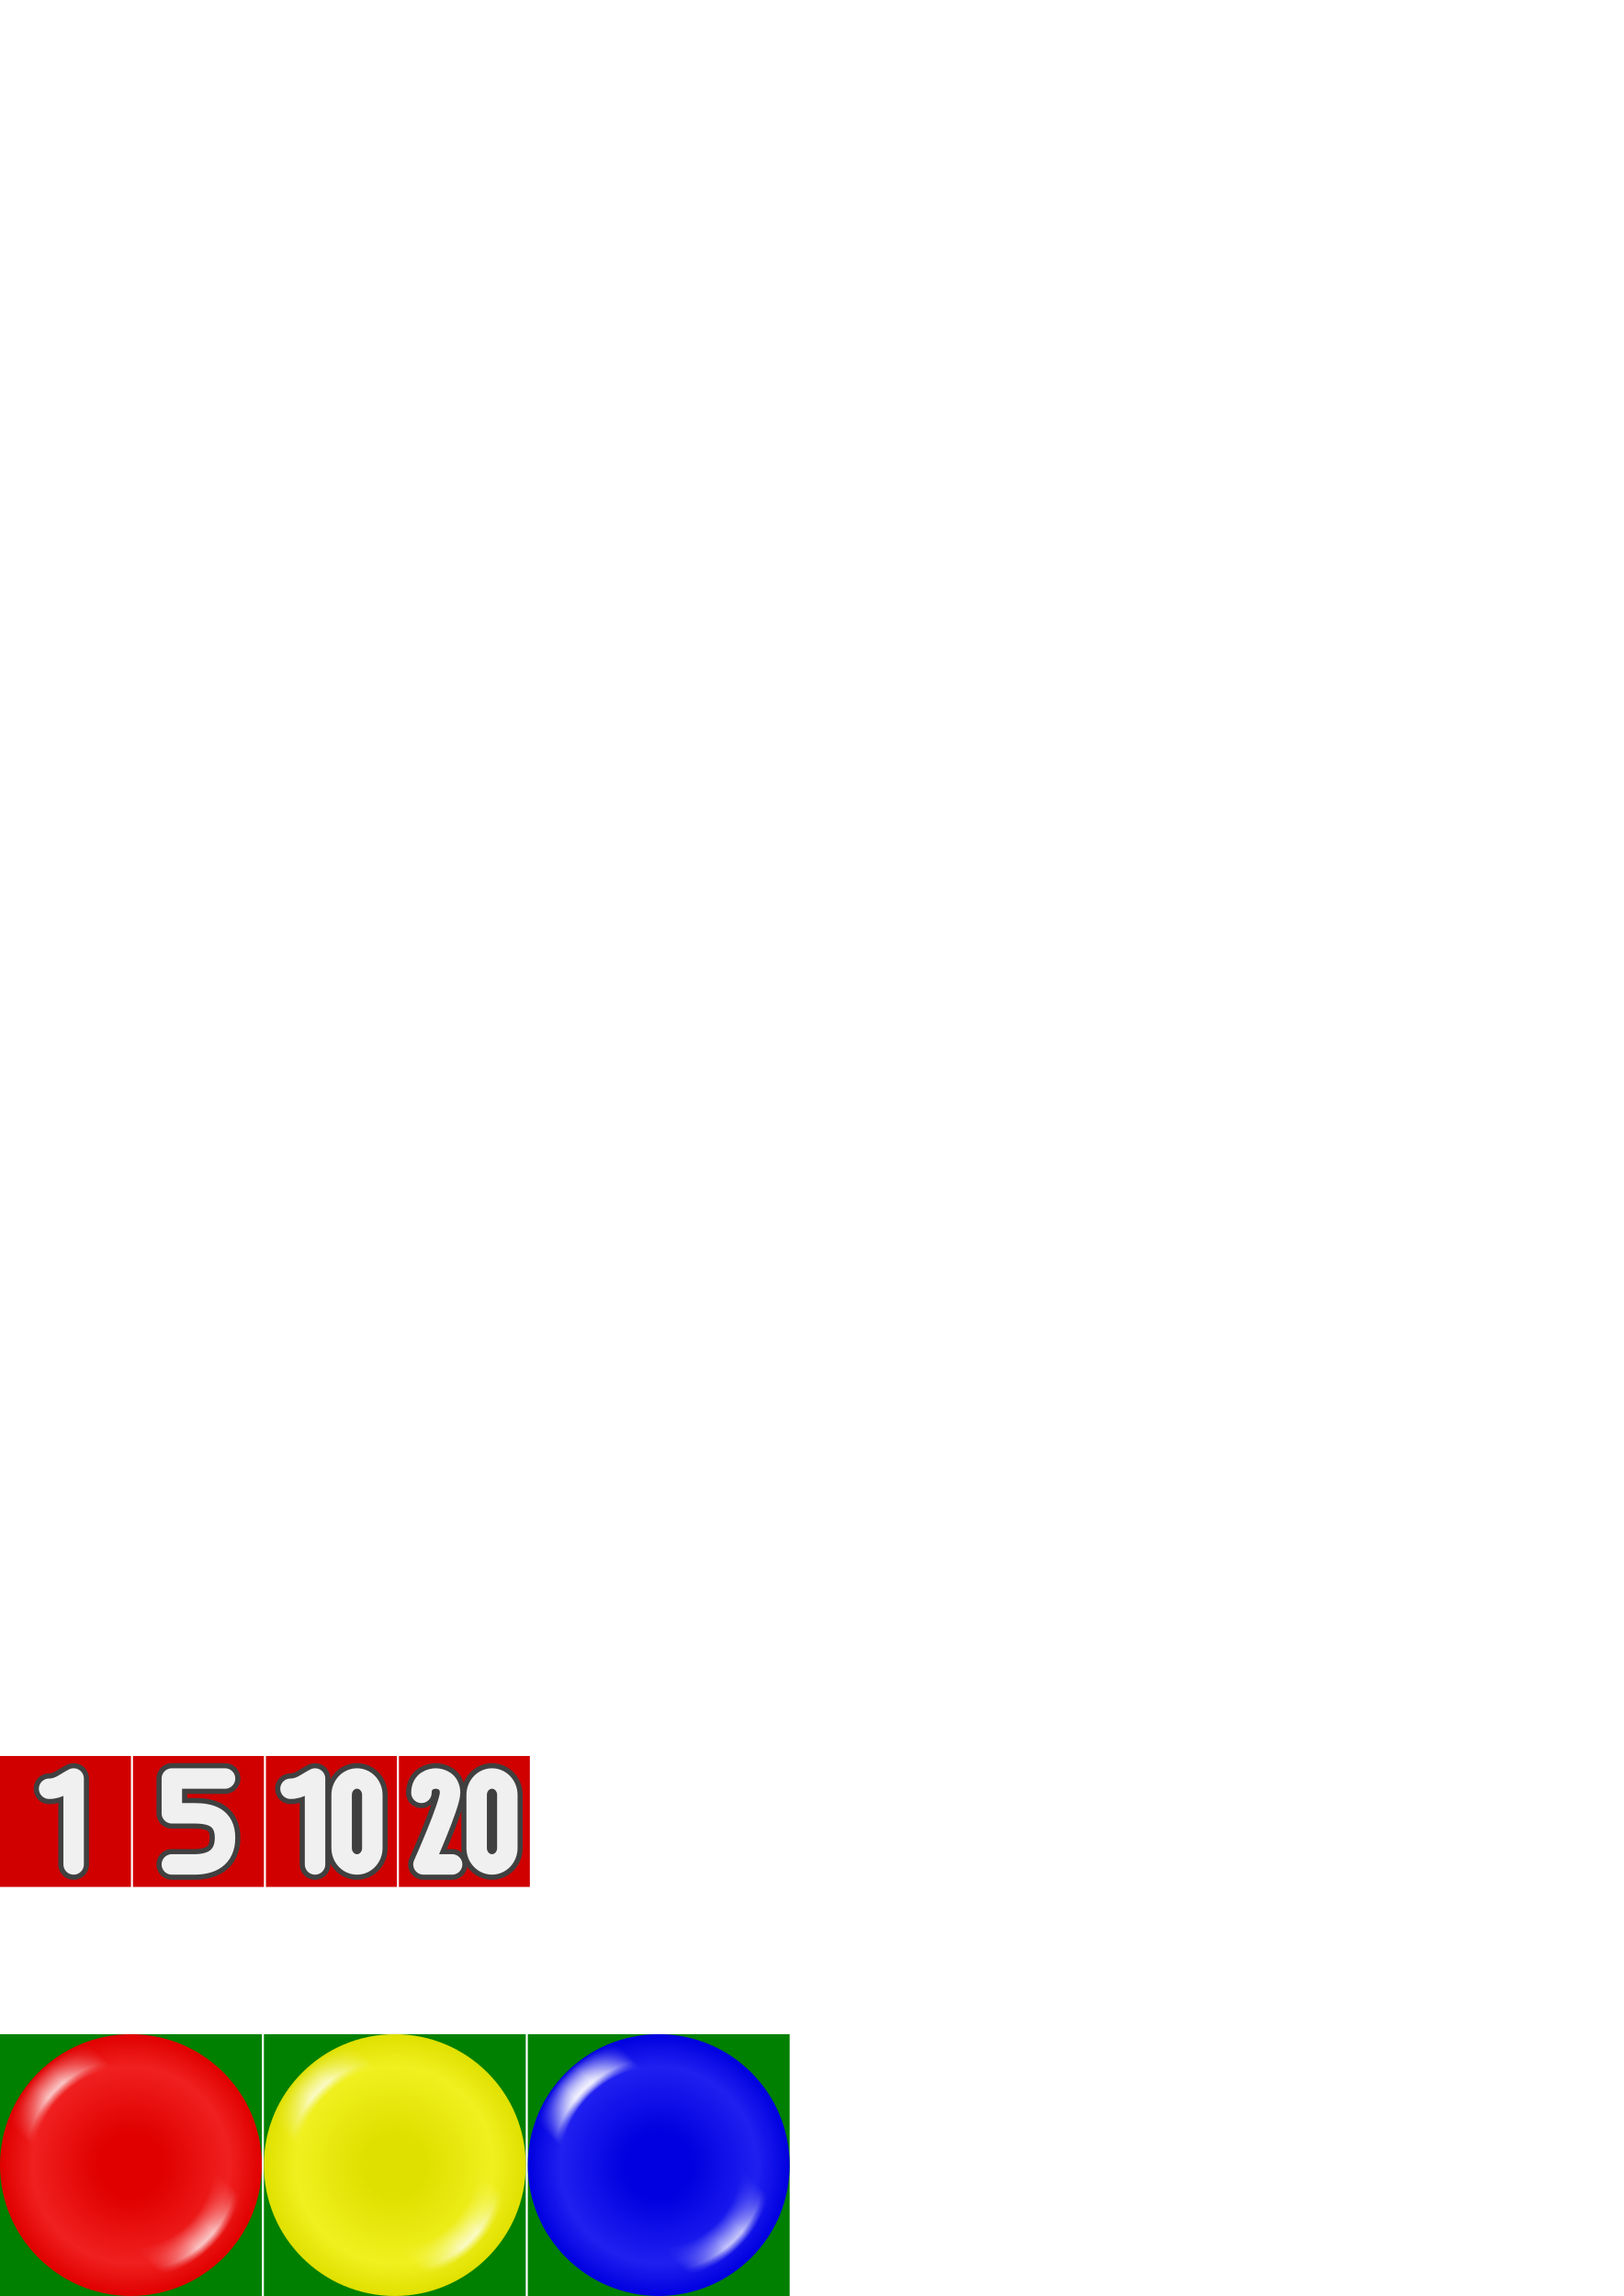
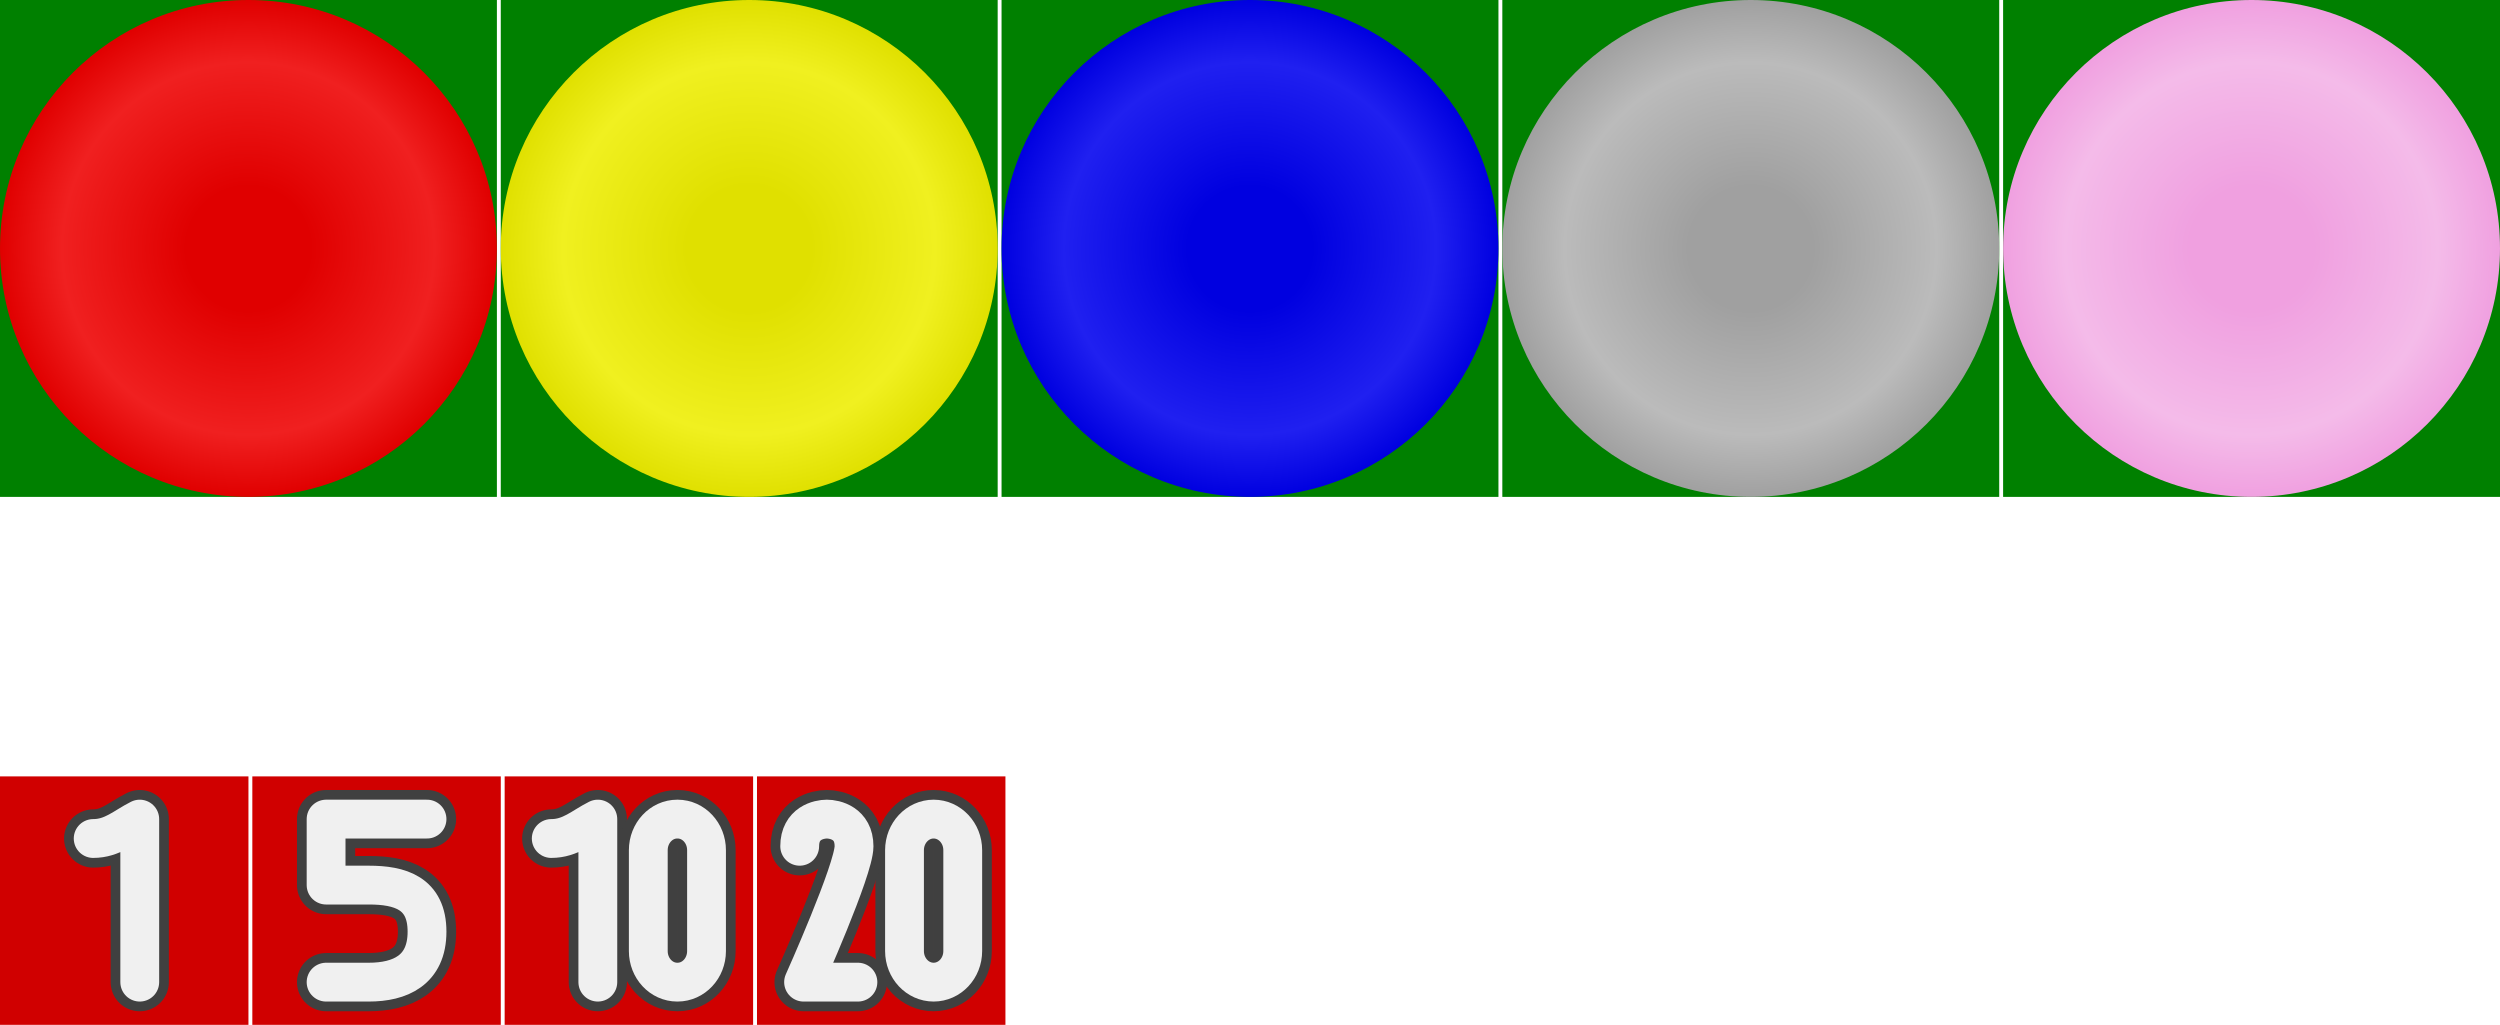
- <svg xmlns="http://www.w3.org/2000/svg" xmlns:xlink="http://www.w3.org/1999/xlink" width="210mm" height="297mm" viewBox="0 0 793.701 1122.52" version="1.1" id="svg1063">
+ <svg xmlns="http://www.w3.org/2000/svg" xmlns:xlink="http://www.w3.org/1999/xlink" width="170.392mm" height="69.85mm" viewBox="0 0 644 264" version="1.1" id="svg1063">
  <defs id="defs1057">
+     <linearGradient id="rock-pellet">
+       <stop style="stop-color:#a0a0a0;stop-opacity:1" offset="0" id="stop961" />
+       <stop id="stop963" offset="0.25" style="stop-color:#a0a0a0;stop-opacity:1" />
+       <stop id="stop965" offset="0.75" style="stop-color:#bbbbbb;stop-opacity:1" />
+       <stop style="stop-color:#a0a0a0;stop-opacity:1" offset="1" id="stop967" />
+     </linearGradient>
+     <linearGradient id="winged-pellet">
+       <stop style="stop-color:#f0a0e0;stop-opacity:1" offset="0" id="stop936" />
+       <stop id="stop938" offset="0.25" style="stop-color:#f0a0e0;stop-opacity:1" />
+       <stop id="stop940" offset="0.75" style="stop-color:#f4bbe9;stop-opacity:1" />
+       <stop style="stop-color:#f0a0e0;stop-opacity:1" offset="1" id="stop942" />
+     </linearGradient>
    <linearGradient id="pellet-shine-mask">
      <stop style="stop-color:#000000;stop-opacity:1" offset="0" id="stop1789" />
      <stop id="stop1797" offset="0.4" style="stop-color:#ffffff;stop-opacity:1" />
      <stop style="stop-color:#ffffff;stop-opacity:1" offset="0.6" id="stop1799" />
      <stop style="stop-color:#000000;stop-opacity:1" offset="1" id="stop1791" />
    </linearGradient>
    <linearGradient id="pellet-shine-inner">
      <stop id="stop2203" offset="0" style="stop-color:#ffffff;stop-opacity:0;" />
      <stop style="stop-color:#ffffff;stop-opacity:0;" offset="0.625" id="stop2205" />
      <stop style="stop-color:#ffffff;stop-opacity:1" offset="0.813" id="stop2207" />
      <stop id="stop1755" offset="0.875" style="stop-color:#ffffff;stop-opacity:0" />
      <stop id="stop2209" offset="1" style="stop-color:#ffffff;stop-opacity:0;" />
    </linearGradient>
    <linearGradient id="blue-pellet">
      <stop style="stop-color:#0000e0;stop-opacity:1" offset="0" id="stop1980" />
      <stop id="stop1982" offset="0.25" style="stop-color:#0000e0;stop-opacity:1" />
      <stop id="stop1984" offset="0.75" style="stop-color:#2020f0;stop-opacity:1" />
      <stop style="stop-color:#0000e0;stop-opacity:1" offset="1" id="stop1986" />
    </linearGradient>
    <linearGradient id="yellow-pellet">
      <stop id="stop1877" offset="0" style="stop-color:#e0e000;stop-opacity:1" />
      <stop style="stop-color:#e0e000;stop-opacity:1" offset="0.25" id="stop1879" />
      <stop style="stop-color:#f0f020;stop-opacity:1" offset="0.75" id="stop1881" />
      <stop id="stop1883" offset="1" style="stop-color:#e0e000;stop-opacity:1" />
    </linearGradient>
    <linearGradient id="pellet-shine-outer">
      <stop style="stop-color:#ffffff;stop-opacity:0;" offset="0" id="stop5495" />
      <stop id="stop5503" offset="0.625" style="stop-color:#ffffff;stop-opacity:0;" />
      <stop style="stop-color:#ffffff;stop-opacity:0" offset="0.75" id="stop1757" />
      <stop id="stop5501" offset="0.813" style="stop-color:#ffffff;stop-opacity:1" />
      <stop style="stop-color:#ffffff;stop-opacity:0;" offset="1" id="stop5497" />
    </linearGradient>
-     <radialGradient r="7.5" fy="1043.612" fx="587.5" cy="1043.612" cx="587.5" gradientTransform="matrix(8.533333,0,0,8.533333,-4949.333,-7846.972)" gradientUnits="userSpaceOnUse" id="radialGradient3327" xlink:href="#red-pellet" />
+     <radialGradient r="7.5" fy="1043.612" fx="587.5" cy="1043.612" cx="587.5" gradientTransform="matrix(8.533333,0,0,8.533333,-4949.333,-8841.491)" gradientUnits="userSpaceOnUse" id="radialGradient3327" xlink:href="#red-pellet" />
    <linearGradient id="red-pellet">
      <stop style="stop-color:#e00000;stop-opacity:1" offset="0" id="stop8452" />
      <stop id="stop8460" offset="0.25" style="stop-color:#e00000;stop-opacity:1" />
      <stop id="stop8458" offset="0.75" style="stop-color:#f02020;stop-opacity:1" />
      <stop style="stop-color:#e00000;stop-opacity:1;" offset="1" id="stop8454" />
    </linearGradient>
-     <radialGradient xlink:href="#yellow-pellet" id="radialGradient1886" gradientUnits="userSpaceOnUse" gradientTransform="matrix(8.533333,0,0,8.533333,-4820.333,-7846.972)" cx="587.5" cy="1043.612" fx="587.5" fy="1043.612" r="7.5" />
-     <radialGradient xlink:href="#blue-pellet" id="radialGradient1989" gradientUnits="userSpaceOnUse" gradientTransform="matrix(8.533333,0,0,8.533333,-4691.333,-7846.972)" cx="587.5" cy="1043.612" fx="587.5" fy="1043.612" r="7.5" />
+     <radialGradient xlink:href="#yellow-pellet" id="radialGradient1886" gradientUnits="userSpaceOnUse" gradientTransform="matrix(8.533333,0,0,8.533333,-4820.333,-8841.491)" cx="587.5" cy="1043.612" fx="587.5" fy="1043.612" r="7.5" />
+     <radialGradient xlink:href="#blue-pellet" id="radialGradient1989" gradientUnits="userSpaceOnUse" gradientTransform="matrix(8.533333,0,0,8.533333,-4691.333,-8841.491)" cx="587.5" cy="1043.612" fx="587.5" fy="1043.612" r="7.5" />
    <radialGradient r="7.5" fy="1043.612" fx="587.5" cy="1043.612" cx="587.5" gradientTransform="matrix(8.533333,0,0,8.533333,-4949.333,-7846.972)" gradientUnits="userSpaceOnUse" id="radialGradient3327-3" xlink:href="#pellet-shine-outer" />
    <radialGradient r="7.5" fy="1043.612" fx="587.5" cy="1043.612" cx="587.5" gradientTransform="matrix(8.533333,0,0,8.533333,-4949.333,-7846.972)" gradientUnits="userSpaceOnUse" id="radialGradient3327-3-6" xlink:href="#pellet-shine-inner" />
    <linearGradient xlink:href="#pellet-shine-mask" id="linearGradient30958" gradientUnits="userSpaceOnUse" gradientTransform="translate(0,-4.696063e-5)" x1="64" y1="1097.52" x2="103" y2="1058.52" />
    <mask maskUnits="userSpaceOnUse" id="mask30954">
-       <path style="opacity:1;fill:url(#linearGradient30958);fill-opacity:1;stroke:none;stroke-width:12.068" id="path30956" mask="none" d="m 128,1058.52 a 64,64 0 0 1 -64,64 l -2e-6,-64 z" />
+       <path style="opacity:1;fill:url(#linearGradient30958);fill-opacity:1;stroke:none;stroke-width:12.068" id="path30956" mask="none" d="m 128,1058.52 a 64,64 0 0 1 -64,64 v -64 z" />
    </mask>
    <linearGradient xlink:href="#pellet-shine-mask" id="linearGradient30965" gradientUnits="userSpaceOnUse" x1="64" y1="1097.52" x2="103" y2="1058.52" />
    <mask maskUnits="userSpaceOnUse" id="mask30961">
-       <path style="opacity:1;fill:url(#linearGradient30965);fill-opacity:1;stroke:none;stroke-width:12.068" id="path30963" mask="none" d="M 0,1058.52 A 64,64 0 0 1 64,994.52 L 64,1058.52 Z" />
+       <path style="opacity:1;fill:url(#linearGradient30965);fill-opacity:1;stroke:none;stroke-width:12.068" id="path30963" mask="none" d="m 0,1058.52 a 64,64 0 0 1 64,-64 v 64 z" />
    </mask>
    <radialGradient r="7.5" fy="1043.612" fx="587.5" cy="1043.612" cx="587.5" gradientTransform="matrix(8.533333,0,0,8.533333,-4949.333,-7846.972)" gradientUnits="userSpaceOnUse" id="radialGradient3327-3-6-5" xlink:href="#pellet-shine-inner" />
    <mask maskUnits="userSpaceOnUse" id="mask30954-9">
-       <path style="opacity:1;fill:url(#linearGradient30958);fill-opacity:1;stroke:none;stroke-width:12.068" id="path30956-3" mask="none" d="m 128,1058.52 a 64,64 0 0 1 -64,64 l -2e-6,-64 z" />
+       <path style="opacity:1;fill:url(#linearGradient30958);fill-opacity:1;stroke:none;stroke-width:12.068" id="path30956-3" mask="none" d="m 128,1058.52 a 64,64 0 0 1 -64,64 v -64 z" />
    </mask>
    <radialGradient r="7.5" fy="1043.612" fx="587.5" cy="1043.612" cx="587.5" gradientTransform="matrix(8.533333,0,0,8.533333,-4949.333,-7846.972)" gradientUnits="userSpaceOnUse" id="radialGradient3327-3-5" xlink:href="#pellet-shine-outer" />
    <mask maskUnits="userSpaceOnUse" id="mask30961-0">
-       <path style="opacity:1;fill:url(#linearGradient30965-8);fill-opacity:1;stroke:none;stroke-width:12.068" id="path30963-7" mask="none" d="M 0,1058.52 A 64,64 0 0 1 64,994.52 L 64,1058.52 Z" />
+       <path style="opacity:1;fill:url(#linearGradient30965-8);fill-opacity:1;stroke:none;stroke-width:12.068" id="path30963-7" mask="none" d="m 0,1058.52 a 64,64 0 0 1 64,-64 v 64 z" />
    </mask>
    <linearGradient xlink:href="#pellet-shine-mask" id="linearGradient30965-8" gradientUnits="userSpaceOnUse" x1="64" y1="1097.52" x2="103" y2="1058.52" />
    <radialGradient r="7.5" fy="1043.612" fx="587.5" cy="1043.612" cx="587.5" gradientTransform="matrix(8.533333,0,0,8.533333,-4949.333,-7846.972)" gradientUnits="userSpaceOnUse" id="radialGradient3327-3-5-8" xlink:href="#pellet-shine-outer" />
    <mask maskUnits="userSpaceOnUse" id="mask30961-0-2">
-       <path style="opacity:1;fill:url(#linearGradient30965-8);fill-opacity:1;stroke:none;stroke-width:12.068" id="path30963-7-0" mask="none" d="M 0,1058.52 A 64,64 0 0 1 64,994.52 L 64,1058.52 Z" />
+       <path style="opacity:1;fill:url(#linearGradient30965-8);fill-opacity:1;stroke:none;stroke-width:12.068" id="path30963-7-0" mask="none" d="m 0,1058.52 a 64,64 0 0 1 64,-64 v 64 z" />
    </mask>
    <radialGradient r="7.5" fy="1043.612" fx="587.5" cy="1043.612" cx="587.5" gradientTransform="matrix(8.533333,0,0,8.533333,-4949.333,-7846.972)" gradientUnits="userSpaceOnUse" id="radialGradient3327-3-6-5-6" xlink:href="#pellet-shine-inner" />
    <mask maskUnits="userSpaceOnUse" id="mask30954-9-4">
-       <path style="opacity:1;fill:url(#linearGradient30958);fill-opacity:1;stroke:none;stroke-width:12.068" id="path30956-3-8" mask="none" d="m 128,1058.52 a 64,64 0 0 1 -64,64 l -2e-6,-64 z" />
+       <path style="opacity:1;fill:url(#linearGradient30958);fill-opacity:1;stroke:none;stroke-width:12.068" id="path30956-3-8" mask="none" d="m 128,1058.52 a 64,64 0 0 1 -64,64 v -64 z" />
    </mask>
+     <radialGradient xlink:href="#pellet-shine-inner" id="radialGradient930" gradientUnits="userSpaceOnUse" gradientTransform="matrix(8.533333,0,0,8.533333,-4949.333,-7846.972)" cx="587.5" cy="1043.612" fx="587.5" fy="1043.612" r="7.5" />
+     <radialGradient xlink:href="#pellet-shine-outer" id="radialGradient932" gradientUnits="userSpaceOnUse" gradientTransform="matrix(8.533333,0,0,8.533333,-4949.333,-7846.972)" cx="587.5" cy="1043.612" fx="587.5" fy="1043.612" r="7.5" />
+     <radialGradient xlink:href="#rock-pellet" id="radialGradient934" gradientUnits="userSpaceOnUse" gradientTransform="matrix(8.533333,0,0,8.533333,-4562.333,-8841.491)" cx="587.5" cy="1043.612" fx="587.5" fy="1043.612" r="7.5" />
+     <radialGradient xlink:href="#pellet-shine-inner" id="radialGradient953" gradientUnits="userSpaceOnUse" gradientTransform="matrix(8.533333,0,0,8.533333,-4949.333,-7846.972)" cx="587.5" cy="1043.612" fx="587.5" fy="1043.612" r="7.5" />
+     <radialGradient xlink:href="#pellet-shine-outer" id="radialGradient955" gradientUnits="userSpaceOnUse" gradientTransform="matrix(8.533333,0,0,8.533333,-4949.333,-7846.972)" cx="587.5" cy="1043.612" fx="587.5" fy="1043.612" r="7.5" />
+     <radialGradient xlink:href="#winged-pellet" id="radialGradient957" gradientUnits="userSpaceOnUse" gradientTransform="matrix(8.533333,0,0,8.533333,-4433.333,-8841.491)" cx="587.5" cy="1043.612" fx="587.5" fy="1043.612" r="7.5" />
+     <radialGradient xlink:href="#pellet-shine-outer" id="radialGradient959" gradientUnits="userSpaceOnUse" gradientTransform="matrix(8.533333,0,0,8.533333,-4949.333,-7846.972)" cx="587.5" cy="1043.612" fx="587.5" fy="1043.612" r="7.5" />
  </defs>
-   <g id="layer2" style="display:inline">
-     <rect style="color:#000000;clip-rule:nonzero;display:inline;overflow:visible;visibility:visible;opacity:1;isolation:auto;mix-blend-mode:normal;color-interpolation:sRGB;color-interpolation-filters:linearRGB;solid-color:#000000;solid-opacity:1;vector-effect:none;fill:#008000;fill-opacity:1;fill-rule:evenodd;stroke:none;stroke-width:0.265;stroke-linecap:butt;stroke-linejoin:miter;stroke-miterlimit:50;stroke-dasharray:none;stroke-dashoffset:0;stroke-opacity:1;color-rendering:auto;image-rendering:auto;shape-rendering:auto;text-rendering:auto;enable-background:accumulate" id="rect1641" width="128" height="128" x="0" y="994.52" />
-     <rect style="color:#000000;clip-rule:nonzero;display:inline;overflow:visible;visibility:visible;opacity:1;isolation:auto;mix-blend-mode:normal;color-interpolation:sRGB;color-interpolation-filters:linearRGB;solid-color:#000000;solid-opacity:1;vector-effect:none;fill:#008000;fill-opacity:1;fill-rule:evenodd;stroke:none;stroke-width:0.265;stroke-linecap:butt;stroke-linejoin:miter;stroke-miterlimit:50;stroke-dasharray:none;stroke-dashoffset:0;stroke-opacity:1;color-rendering:auto;image-rendering:auto;shape-rendering:auto;text-rendering:auto;enable-background:accumulate" id="rect1641-6" width="128" height="128" x="129" y="994.52" />
-     <rect style="color:#000000;clip-rule:nonzero;display:inline;overflow:visible;visibility:visible;opacity:1;isolation:auto;mix-blend-mode:normal;color-interpolation:sRGB;color-interpolation-filters:linearRGB;solid-color:#000000;solid-opacity:1;vector-effect:none;fill:#008000;fill-opacity:1;fill-rule:evenodd;stroke:none;stroke-width:0.265;stroke-linecap:butt;stroke-linejoin:miter;stroke-miterlimit:50;stroke-dasharray:none;stroke-dashoffset:0;stroke-opacity:1;color-rendering:auto;image-rendering:auto;shape-rendering:auto;text-rendering:auto;enable-background:accumulate" id="rect1641-6-9" width="128" height="128" x="258" y="994.52" />
-     <rect style="color:#000000;clip-rule:nonzero;display:inline;overflow:visible;visibility:visible;opacity:1;isolation:auto;mix-blend-mode:normal;color-interpolation:sRGB;color-interpolation-filters:linearRGB;solid-color:#000000;solid-opacity:1;fill:#d00000;fill-opacity:1;fill-rule:evenodd;stroke:none;stroke-width:2;stroke-linecap:round;stroke-linejoin:round;stroke-miterlimit:4;stroke-dasharray:none;stroke-dashoffset:0;stroke-opacity:1;color-rendering:auto;image-rendering:auto;shape-rendering:auto;text-rendering:auto;enable-background:accumulate" id="rect4484" width="64" height="64" x="0" y="858.52" rx="0" ry="0" />
-     <rect style="color:#000000;clip-rule:nonzero;display:inline;overflow:visible;visibility:visible;opacity:1;isolation:auto;mix-blend-mode:normal;color-interpolation:sRGB;color-interpolation-filters:linearRGB;solid-color:#000000;solid-opacity:1;fill:#d00000;fill-opacity:1;fill-rule:evenodd;stroke:none;stroke-width:2;stroke-linecap:round;stroke-linejoin:round;stroke-miterlimit:4;stroke-dasharray:none;stroke-dashoffset:0;stroke-opacity:1;color-rendering:auto;image-rendering:auto;shape-rendering:auto;text-rendering:auto;enable-background:accumulate" id="rect4484-2" width="64" height="64" x="65" y="858.52" rx="0" ry="0" />
-     <rect style="color:#000000;clip-rule:nonzero;display:inline;overflow:visible;visibility:visible;opacity:1;isolation:auto;mix-blend-mode:normal;color-interpolation:sRGB;color-interpolation-filters:linearRGB;solid-color:#000000;solid-opacity:1;fill:#d00000;fill-opacity:1;fill-rule:evenodd;stroke:none;stroke-width:2;stroke-linecap:round;stroke-linejoin:round;stroke-miterlimit:4;stroke-dasharray:none;stroke-dashoffset:0;stroke-opacity:1;color-rendering:auto;image-rendering:auto;shape-rendering:auto;text-rendering:auto;enable-background:accumulate" id="rect4484-2-1" width="64" height="64" x="130" y="858.52" rx="0" ry="0" />
-     <rect style="color:#000000;clip-rule:nonzero;display:inline;overflow:visible;visibility:visible;opacity:1;isolation:auto;mix-blend-mode:normal;color-interpolation:sRGB;color-interpolation-filters:linearRGB;solid-color:#000000;solid-opacity:1;fill:#d00000;fill-opacity:1;fill-rule:evenodd;stroke:none;stroke-width:2;stroke-linecap:round;stroke-linejoin:round;stroke-miterlimit:4;stroke-dasharray:none;stroke-dashoffset:0;stroke-opacity:1;color-rendering:auto;image-rendering:auto;shape-rendering:auto;text-rendering:auto;enable-background:accumulate" id="rect4484-2-1-9" width="64" height="64" x="195" y="858.52" rx="0" ry="0" />
+   <g id="layer2" style="display:inline" transform="translate(0,-1.2207031e-4)">
+     <rect style="color:#000000;clip-rule:nonzero;display:inline;overflow:visible;visibility:visible;opacity:1;isolation:auto;mix-blend-mode:normal;color-interpolation:sRGB;color-interpolation-filters:linearRGB;solid-color:#000000;solid-opacity:1;vector-effect:none;fill:#008000;fill-opacity:1;fill-rule:evenodd;stroke:none;stroke-width:0.265;stroke-linecap:butt;stroke-linejoin:miter;stroke-miterlimit:50;stroke-dasharray:none;stroke-dashoffset:0;stroke-opacity:1;color-rendering:auto;image-rendering:auto;shape-rendering:auto;text-rendering:auto;enable-background:accumulate" id="rect1641" width="128" height="128" x="0" y="0" />
+     <rect style="color:#000000;clip-rule:nonzero;display:inline;overflow:visible;visibility:visible;opacity:1;isolation:auto;mix-blend-mode:normal;color-interpolation:sRGB;color-interpolation-filters:linearRGB;solid-color:#000000;solid-opacity:1;vector-effect:none;fill:#008000;fill-opacity:1;fill-rule:evenodd;stroke:none;stroke-width:0.265;stroke-linecap:butt;stroke-linejoin:miter;stroke-miterlimit:50;stroke-dasharray:none;stroke-dashoffset:0;stroke-opacity:1;color-rendering:auto;image-rendering:auto;shape-rendering:auto;text-rendering:auto;enable-background:accumulate" id="rect1641-6" width="128" height="128" x="129" y="0" />
+     <rect style="color:#000000;clip-rule:nonzero;display:inline;overflow:visible;visibility:visible;opacity:1;isolation:auto;mix-blend-mode:normal;color-interpolation:sRGB;color-interpolation-filters:linearRGB;solid-color:#000000;solid-opacity:1;vector-effect:none;fill:#008000;fill-opacity:1;fill-rule:evenodd;stroke:none;stroke-width:0.265;stroke-linecap:butt;stroke-linejoin:miter;stroke-miterlimit:50;stroke-dasharray:none;stroke-dashoffset:0;stroke-opacity:1;color-rendering:auto;image-rendering:auto;shape-rendering:auto;text-rendering:auto;enable-background:accumulate" id="rect1641-6-9" width="128" height="128" x="258" y="0" />
+     <rect style="color:#000000;clip-rule:nonzero;display:inline;overflow:visible;visibility:visible;opacity:1;isolation:auto;mix-blend-mode:normal;color-interpolation:sRGB;color-interpolation-filters:linearRGB;solid-color:#000000;solid-opacity:1;fill:#d00000;fill-opacity:1;fill-rule:evenodd;stroke:none;stroke-width:2;stroke-linecap:round;stroke-linejoin:round;stroke-miterlimit:4;stroke-dasharray:none;stroke-dashoffset:0;stroke-opacity:1;color-rendering:auto;image-rendering:auto;shape-rendering:auto;text-rendering:auto;enable-background:accumulate" id="rect4484" width="64" height="64" x="0" y="200" rx="0" ry="0" />
+     <rect style="color:#000000;clip-rule:nonzero;display:inline;overflow:visible;visibility:visible;opacity:1;isolation:auto;mix-blend-mode:normal;color-interpolation:sRGB;color-interpolation-filters:linearRGB;solid-color:#000000;solid-opacity:1;fill:#d00000;fill-opacity:1;fill-rule:evenodd;stroke:none;stroke-width:2;stroke-linecap:round;stroke-linejoin:round;stroke-miterlimit:4;stroke-dasharray:none;stroke-dashoffset:0;stroke-opacity:1;color-rendering:auto;image-rendering:auto;shape-rendering:auto;text-rendering:auto;enable-background:accumulate" id="rect4484-2" width="64" height="64" x="65" y="200" rx="0" ry="0" />
+     <rect style="color:#000000;clip-rule:nonzero;display:inline;overflow:visible;visibility:visible;opacity:1;isolation:auto;mix-blend-mode:normal;color-interpolation:sRGB;color-interpolation-filters:linearRGB;solid-color:#000000;solid-opacity:1;fill:#d00000;fill-opacity:1;fill-rule:evenodd;stroke:none;stroke-width:2;stroke-linecap:round;stroke-linejoin:round;stroke-miterlimit:4;stroke-dasharray:none;stroke-dashoffset:0;stroke-opacity:1;color-rendering:auto;image-rendering:auto;shape-rendering:auto;text-rendering:auto;enable-background:accumulate" id="rect4484-2-1" width="64" height="64" x="130" y="200" rx="0" ry="0" />
+     <rect style="color:#000000;clip-rule:nonzero;display:inline;overflow:visible;visibility:visible;opacity:1;isolation:auto;mix-blend-mode:normal;color-interpolation:sRGB;color-interpolation-filters:linearRGB;solid-color:#000000;solid-opacity:1;fill:#d00000;fill-opacity:1;fill-rule:evenodd;stroke:none;stroke-width:2;stroke-linecap:round;stroke-linejoin:round;stroke-miterlimit:4;stroke-dasharray:none;stroke-dashoffset:0;stroke-opacity:1;color-rendering:auto;image-rendering:auto;shape-rendering:auto;text-rendering:auto;enable-background:accumulate" id="rect4484-2-1-9" width="64" height="64" x="195" y="200" rx="0" ry="0" />
+     <rect style="color:#000000;clip-rule:nonzero;display:inline;overflow:visible;visibility:visible;opacity:1;isolation:auto;mix-blend-mode:normal;color-interpolation:sRGB;color-interpolation-filters:linearRGB;solid-color:#000000;solid-opacity:1;vector-effect:none;fill:#008000;fill-opacity:1;fill-rule:evenodd;stroke:none;stroke-width:0.265;stroke-linecap:butt;stroke-linejoin:miter;stroke-miterlimit:50;stroke-dasharray:none;stroke-dashoffset:0;stroke-opacity:1;color-rendering:auto;image-rendering:auto;shape-rendering:auto;text-rendering:auto;enable-background:accumulate" id="rect922" width="128" height="128" x="387" y="0" />
+     <rect style="color:#000000;clip-rule:nonzero;display:inline;overflow:visible;visibility:visible;opacity:1;isolation:auto;mix-blend-mode:normal;color-interpolation:sRGB;color-interpolation-filters:linearRGB;solid-color:#000000;solid-opacity:1;vector-effect:none;fill:#008000;fill-opacity:1;fill-rule:evenodd;stroke:none;stroke-width:0.265;stroke-linecap:butt;stroke-linejoin:miter;stroke-miterlimit:50;stroke-dasharray:none;stroke-dashoffset:0;stroke-opacity:1;color-rendering:auto;image-rendering:auto;shape-rendering:auto;text-rendering:auto;enable-background:accumulate" id="rect945" width="128" height="128" x="516" y="0" />
  </g>
-   <g id="layer1">
-     <circle r="64" cy="1058.52" cx="64" style="fill:url(#radialGradient3327);fill-opacity:1;stroke:none;stroke-width:12.068;opacity:1" id="path4721-8-4" />
-     <circle r="64" cy="1058.52" cx="64" style="opacity:0.75;fill:url(#radialGradient3327-3);fill-opacity:1;stroke:none;stroke-width:12.068" id="path4721-8-4-5" mask="url(#mask30961)" />
-     <circle r="64" cy="1058.52" cx="64" style="opacity:0.75;fill:url(#radialGradient3327-3-6);fill-opacity:1;stroke:none;stroke-width:12.068" id="path4721-8-4-5-0" mask="url(#mask30954)" />
-     <circle r="64" cy="1058.52" cx="193" style="opacity:1;fill:url(#radialGradient1886);fill-opacity:1;stroke:none;stroke-width:12.068" id="path4721-8-4-0" />
-     <circle r="64" cy="1058.52" cx="322" style="opacity:1;fill:url(#radialGradient1989);fill-opacity:1;stroke:none;stroke-width:12.068" id="path4721-8-4-0-4" />
-     <circle transform="translate(129,1.7190578e-6)" r="64" cy="1058.52" cx="64" style="opacity:0.75;fill:url(#radialGradient3327-3-5);fill-opacity:1;stroke:none;stroke-width:12.068" id="path4721-8-4-5-6" mask="url(#mask30961-0)" />
-     <circle transform="translate(129,1.7190578e-6)" r="64" cy="1058.52" cx="64" style="opacity:0.75;fill:url(#radialGradient3327-3-6-5);fill-opacity:1;stroke:none;stroke-width:12.068" id="path4721-8-4-5-0-8" mask="url(#mask30954-9)" />
-     <circle transform="translate(258,1.7190578e-6)" r="64" cy="1058.52" cx="64" style="opacity:0.75;fill:url(#radialGradient3327-3-5-8);fill-opacity:1;stroke:none;stroke-width:12.068" id="path4721-8-4-5-6-7" mask="url(#mask30961-0-2)" />
-     <circle transform="translate(258,1.7190578e-6)" r="64" cy="1058.52" cx="64" style="opacity:0.75;fill:url(#radialGradient3327-3-6-5-6);fill-opacity:1;stroke:none;stroke-width:12.068" id="path4721-8-4-5-0-8-1" mask="url(#mask30954-9-4)" />
-     <circle mask="url(#mask30961-0-2)" id="circle982" style="opacity:0.75;fill:url(#radialGradient3327-3-5-8);fill-opacity:1;stroke:none;stroke-width:12.068" cx="64" cy="1058.52" r="64" transform="translate(258,1.7190578e-6)" />
-     <g id="g1175">
+   <g id="layer1" transform="translate(0,-1.2207031e-4)">
+     <circle r="64" cy="64" cx="64" style="opacity:1;fill:url(#radialGradient3327);fill-opacity:1;stroke:none;stroke-width:12.068" id="path4721-8-4" />
+     <circle r="64" cy="1058.52" cx="64" style="opacity:0.75;fill:url(#radialGradient3327-3);fill-opacity:1;stroke:none;stroke-width:12.068" id="path4721-8-4-5" mask="url(#mask30961)" transform="translate(0,-994.5195)" />
+     <circle r="64" cy="1058.52" cx="64" style="opacity:0.75;fill:url(#radialGradient3327-3-6);fill-opacity:1;stroke:none;stroke-width:12.068" id="path4721-8-4-5-0" mask="url(#mask30954)" transform="translate(0,-994.5195)" />
+     <circle r="64" cy="64" cx="193" style="opacity:1;fill:url(#radialGradient1886);fill-opacity:1;stroke:none;stroke-width:12.068" id="path4721-8-4-0" />
+     <circle cy="64" cx="322" style="opacity:1;fill:url(#radialGradient1989);fill-opacity:1;stroke:none;stroke-width:12.068" id="path4721-8-4-0-4" r="64" />
+     <circle transform="translate(129,-994.5195)" r="64" cy="1058.52" cx="64" style="opacity:0.75;fill:url(#radialGradient3327-3-5);fill-opacity:1;stroke:none;stroke-width:12.068" id="path4721-8-4-5-6" mask="url(#mask30961-0)" />
+     <circle transform="translate(129,-994.5195)" r="64" cy="1058.52" cx="64" style="opacity:0.75;fill:url(#radialGradient3327-3-6-5);fill-opacity:1;stroke:none;stroke-width:12.068" id="path4721-8-4-5-0-8" mask="url(#mask30954-9)" />
+     <circle transform="translate(258,-994.5195)" r="64" cy="1058.52" cx="64" style="opacity:0.75;fill:url(#radialGradient959);fill-opacity:1;stroke:none;stroke-width:12.068" id="path4721-8-4-5-6-7" mask="url(#mask30961-0-2)" />
+     <circle transform="translate(258,-994.5195)" r="64" cy="1058.52" cx="64" style="opacity:0.75;fill:url(#radialGradient3327-3-6-5-6);fill-opacity:1;stroke:none;stroke-width:12.068" id="path4721-8-4-5-0-8-1" mask="url(#mask30954-9-4)" />
+     <circle mask="url(#mask30961-0-2)" id="circle982" style="opacity:0.75;fill:url(#radialGradient3327-3-5-8);fill-opacity:1;stroke:none;stroke-width:12.068" cx="64" cy="1058.52" r="64" transform="translate(258,-994.5195)" />
+     <g id="g1175" transform="translate(0,-658.5197)">
      <path style="display:inline;opacity:1;fill:none;fill-rule:evenodd;stroke:#404040;stroke-width:15;stroke-linecap:round;stroke-linejoin:round;stroke-miterlimit:4;stroke-dasharray:none;stroke-opacity:1" d="m 24,874.52 c 5,0 8,-3 12,-5 v 42" id="path1117" />
      <path id="path4487" d="m 24,874.52 c 5,0 8,-3 12,-5 v 42" style="display:inline;opacity:1;fill:none;fill-rule:evenodd;stroke:#f0f0f0;stroke-width:10;stroke-linecap:round;stroke-linejoin:round;stroke-miterlimit:4;stroke-dasharray:none;stroke-opacity:1" />
    </g>
-     <g id="g1179">
+     <g id="g1179" transform="translate(0,-658.5197)">
      <path style="color:#000000;clip-rule:nonzero;display:inline;overflow:visible;visibility:visible;opacity:1;isolation:auto;mix-blend-mode:normal;color-interpolation:sRGB;color-interpolation-filters:linearRGB;solid-color:#000000;solid-opacity:1;fill:none;fill-opacity:1;fill-rule:evenodd;stroke:#404040;stroke-width:15;stroke-linecap:round;stroke-linejoin:round;stroke-miterlimit:4;stroke-dasharray:none;stroke-dashoffset:0;stroke-opacity:1;color-rendering:auto;image-rendering:auto;shape-rendering:auto;text-rendering:auto;enable-background:accumulate" d="M 110,869.52 H 84 v 17 h 11 c 8,0 15,2 15,12 0,10 -7,13 -15,13 H 84" id="path1119" />
      <path id="path4504" d="M 110,869.52 H 84 v 17 h 11 c 8,0 15,2 15,12 0,10 -7,13 -15,13 H 84" style="color:#000000;clip-rule:nonzero;display:inline;overflow:visible;visibility:visible;opacity:1;isolation:auto;mix-blend-mode:normal;color-interpolation:sRGB;color-interpolation-filters:linearRGB;solid-color:#000000;solid-opacity:1;vector-effect:none;fill:none;fill-opacity:1;fill-rule:evenodd;stroke:#f0f0f0;stroke-width:10;stroke-linecap:round;stroke-linejoin:round;stroke-miterlimit:4;stroke-dasharray:none;stroke-dashoffset:0;stroke-opacity:1;color-rendering:auto;image-rendering:auto;shape-rendering:auto;text-rendering:auto;enable-background:accumulate" />
    </g>
-     <g id="g1185">
+     <g id="g1185" transform="translate(0,-658.5197)">
      <path style="display:inline;opacity:1;vector-effect:none;fill:none;fill-opacity:1;fill-rule:evenodd;stroke:#404040;stroke-width:15;stroke-linecap:round;stroke-linejoin:round;stroke-miterlimit:4;stroke-dasharray:none;stroke-dashoffset:0;stroke-opacity:1" d="m 142,874.52 c 5,0 8,-3 12,-5 v 42" id="path1165" />
      <rect style="color:#000000;clip-rule:nonzero;display:inline;overflow:visible;visibility:visible;opacity:1;isolation:auto;mix-blend-mode:normal;color-interpolation:sRGB;color-interpolation-filters:linearRGB;solid-color:#000000;solid-opacity:1;vector-effect:none;fill:none;fill-opacity:1;fill-rule:evenodd;stroke:#404040;stroke-width:15;stroke-linecap:round;stroke-linejoin:round;stroke-miterlimit:4;stroke-dasharray:none;stroke-dashoffset:0;stroke-opacity:1;color-rendering:auto;image-rendering:auto;shape-rendering:auto;text-rendering:auto;enable-background:accumulate" id="rect1167" width="15" height="42" x="167" y="869.52" ry="8" rx="7.456" />
      <path id="path4487-0" d="m 142,874.52 c 5,0 8,-3 12,-5 v 42" style="display:inline;opacity:1;vector-effect:none;fill:none;fill-opacity:1;fill-rule:evenodd;stroke:#f0f0f0;stroke-width:10;stroke-linecap:round;stroke-linejoin:round;stroke-miterlimit:4;stroke-dasharray:none;stroke-dashoffset:0;stroke-opacity:1" />
      <rect rx="7.456" ry="8" y="869.52" x="167" height="42" width="15" id="rect4591" style="color:#000000;clip-rule:nonzero;display:inline;overflow:visible;visibility:visible;opacity:1;isolation:auto;mix-blend-mode:normal;color-interpolation:sRGB;color-interpolation-filters:linearRGB;solid-color:#000000;solid-opacity:1;vector-effect:none;fill:none;fill-opacity:1;fill-rule:evenodd;stroke:#f0f0f0;stroke-width:10;stroke-linecap:round;stroke-linejoin:round;stroke-miterlimit:4;stroke-dasharray:none;stroke-dashoffset:0;stroke-opacity:1;color-rendering:auto;image-rendering:auto;shape-rendering:auto;text-rendering:auto;enable-background:accumulate" />
    </g>
-     <g id="g1191">
+     <g id="g1191" transform="translate(0,-658.5197)">
      <rect style="color:#000000;clip-rule:nonzero;display:inline;overflow:visible;visibility:visible;opacity:1;isolation:auto;mix-blend-mode:normal;color-interpolation:sRGB;color-interpolation-filters:linearRGB;solid-color:#000000;solid-opacity:1;vector-effect:none;fill:none;fill-opacity:1;fill-rule:evenodd;stroke:#404040;stroke-width:15;stroke-linecap:round;stroke-linejoin:round;stroke-miterlimit:4;stroke-dasharray:none;stroke-dashoffset:0;stroke-opacity:1;color-rendering:auto;image-rendering:auto;shape-rendering:auto;text-rendering:auto;enable-background:accumulate" id="rect1169" width="15" height="42" x="233" y="869.52" ry="8" rx="7.5" />
      <path style="color:#000000;clip-rule:nonzero;display:inline;overflow:visible;visibility:visible;opacity:1;isolation:auto;mix-blend-mode:normal;color-interpolation:sRGB;color-interpolation-filters:linearRGB;solid-color:#000000;solid-opacity:1;vector-effect:none;fill:none;fill-opacity:1;fill-rule:evenodd;stroke:#404040;stroke-width:15;stroke-linecap:round;stroke-linejoin:round;stroke-miterlimit:4;stroke-dasharray:none;stroke-dashoffset:0;stroke-opacity:1;color-rendering:auto;image-rendering:auto;shape-rendering:auto;text-rendering:auto;enable-background:accumulate" d="m 206,876.52 c 0,-6 5,-7 7,-7 2,0 7,1 7,7 0,6 -13,35 -13,35 h 14" id="path1171" />
      <rect rx="7.5" ry="8" y="869.52" x="233" height="42" width="15" id="rect4591-3" style="color:#000000;clip-rule:nonzero;display:inline;overflow:visible;visibility:visible;opacity:1;isolation:auto;mix-blend-mode:normal;color-interpolation:sRGB;color-interpolation-filters:linearRGB;solid-color:#000000;solid-opacity:1;vector-effect:none;fill:none;fill-opacity:1;fill-rule:evenodd;stroke:#f0f0f0;stroke-width:10;stroke-linecap:round;stroke-linejoin:round;stroke-miterlimit:4;stroke-dasharray:none;stroke-dashoffset:0;stroke-opacity:1;color-rendering:auto;image-rendering:auto;shape-rendering:auto;text-rendering:auto;enable-background:accumulate" />
      <path id="path4611" d="m 206,876.52 c 0,-6 5,-7 7,-7 2,0 7,1 7,7 0,6 -13,35 -13,35 h 14" style="color:#000000;clip-rule:nonzero;display:inline;overflow:visible;visibility:visible;opacity:1;isolation:auto;mix-blend-mode:normal;color-interpolation:sRGB;color-interpolation-filters:linearRGB;solid-color:#000000;solid-opacity:1;vector-effect:none;fill:none;fill-opacity:1;fill-rule:evenodd;stroke:#f0f0f0;stroke-width:10;stroke-linecap:round;stroke-linejoin:round;stroke-miterlimit:4;stroke-dasharray:none;stroke-dashoffset:0;stroke-opacity:1;color-rendering:auto;image-rendering:auto;shape-rendering:auto;text-rendering:auto;enable-background:accumulate" />
    </g>
+     <circle r="64" cy="64" cx="451" style="opacity:1;fill:url(#radialGradient934);fill-opacity:1;stroke:none;stroke-width:12.068" id="circle924" />
+     <circle r="64" cy="1058.52" cx="64" style="opacity:0.75;fill:url(#radialGradient932);fill-opacity:1;stroke:none;stroke-width:12.068" id="circle926" mask="url(#mask30961)" transform="translate(387,-994.5195)" />
+     <circle r="64" cy="1058.52" cx="64" style="opacity:0.75;fill:url(#radialGradient930);fill-opacity:1;stroke:none;stroke-width:12.068" id="circle928" mask="url(#mask30954)" transform="translate(387,-994.5195)" />
+     <circle r="64" cy="64" cx="580" style="opacity:1;fill:url(#radialGradient957);fill-opacity:1;stroke:none;stroke-width:12.068" id="circle947" />
+     <circle r="64" cy="1058.52" cx="64" style="opacity:0.75;fill:url(#radialGradient955);fill-opacity:1;stroke:none;stroke-width:12.068" id="circle949" mask="url(#mask30961)" transform="translate(516,-994.5195)" />
+     <circle r="64" cy="1058.52" cx="64" style="opacity:0.75;fill:url(#radialGradient953);fill-opacity:1;stroke:none;stroke-width:12.068" id="circle951" mask="url(#mask30954)" transform="translate(516,-994.5195)" />
  </g>
</svg>
